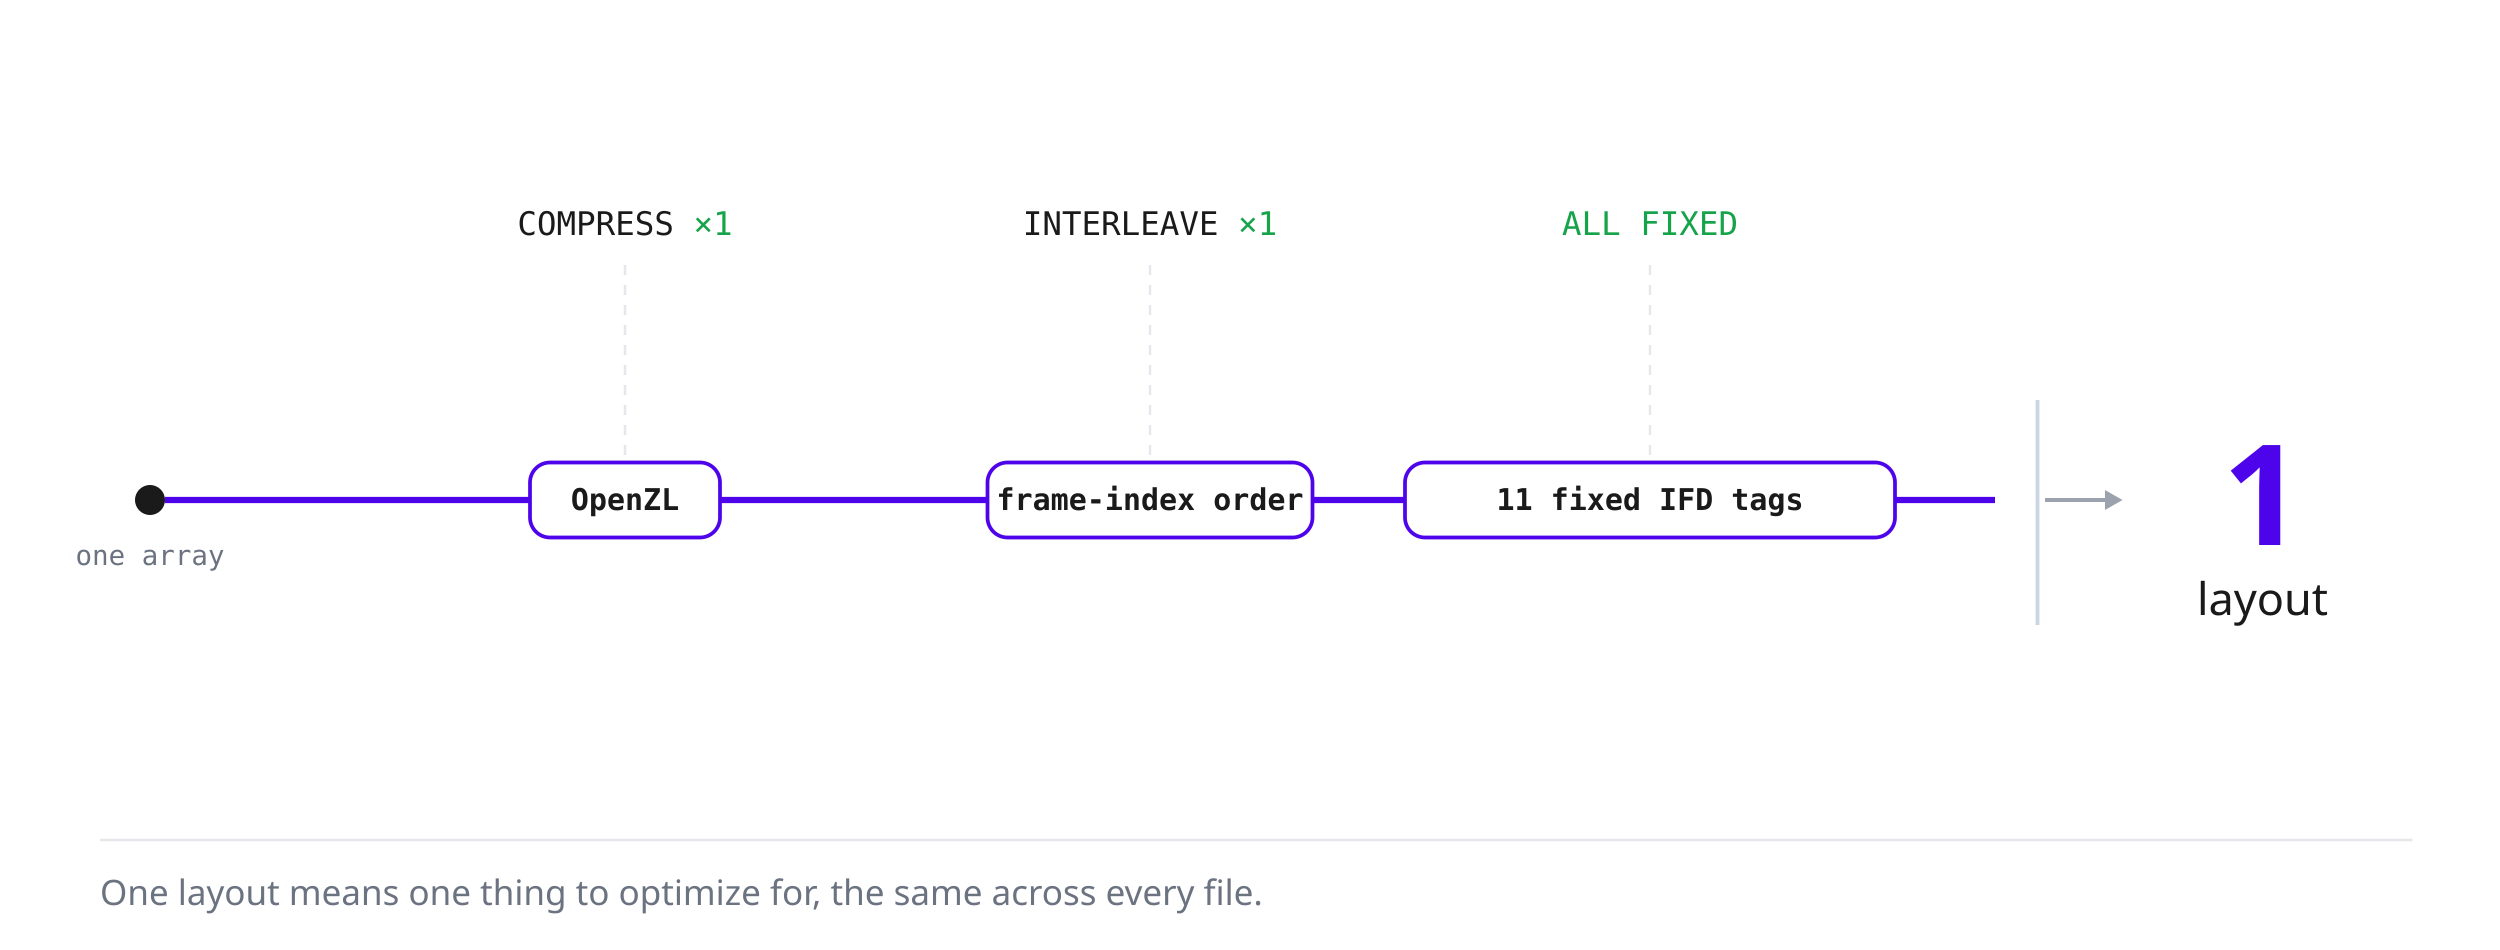
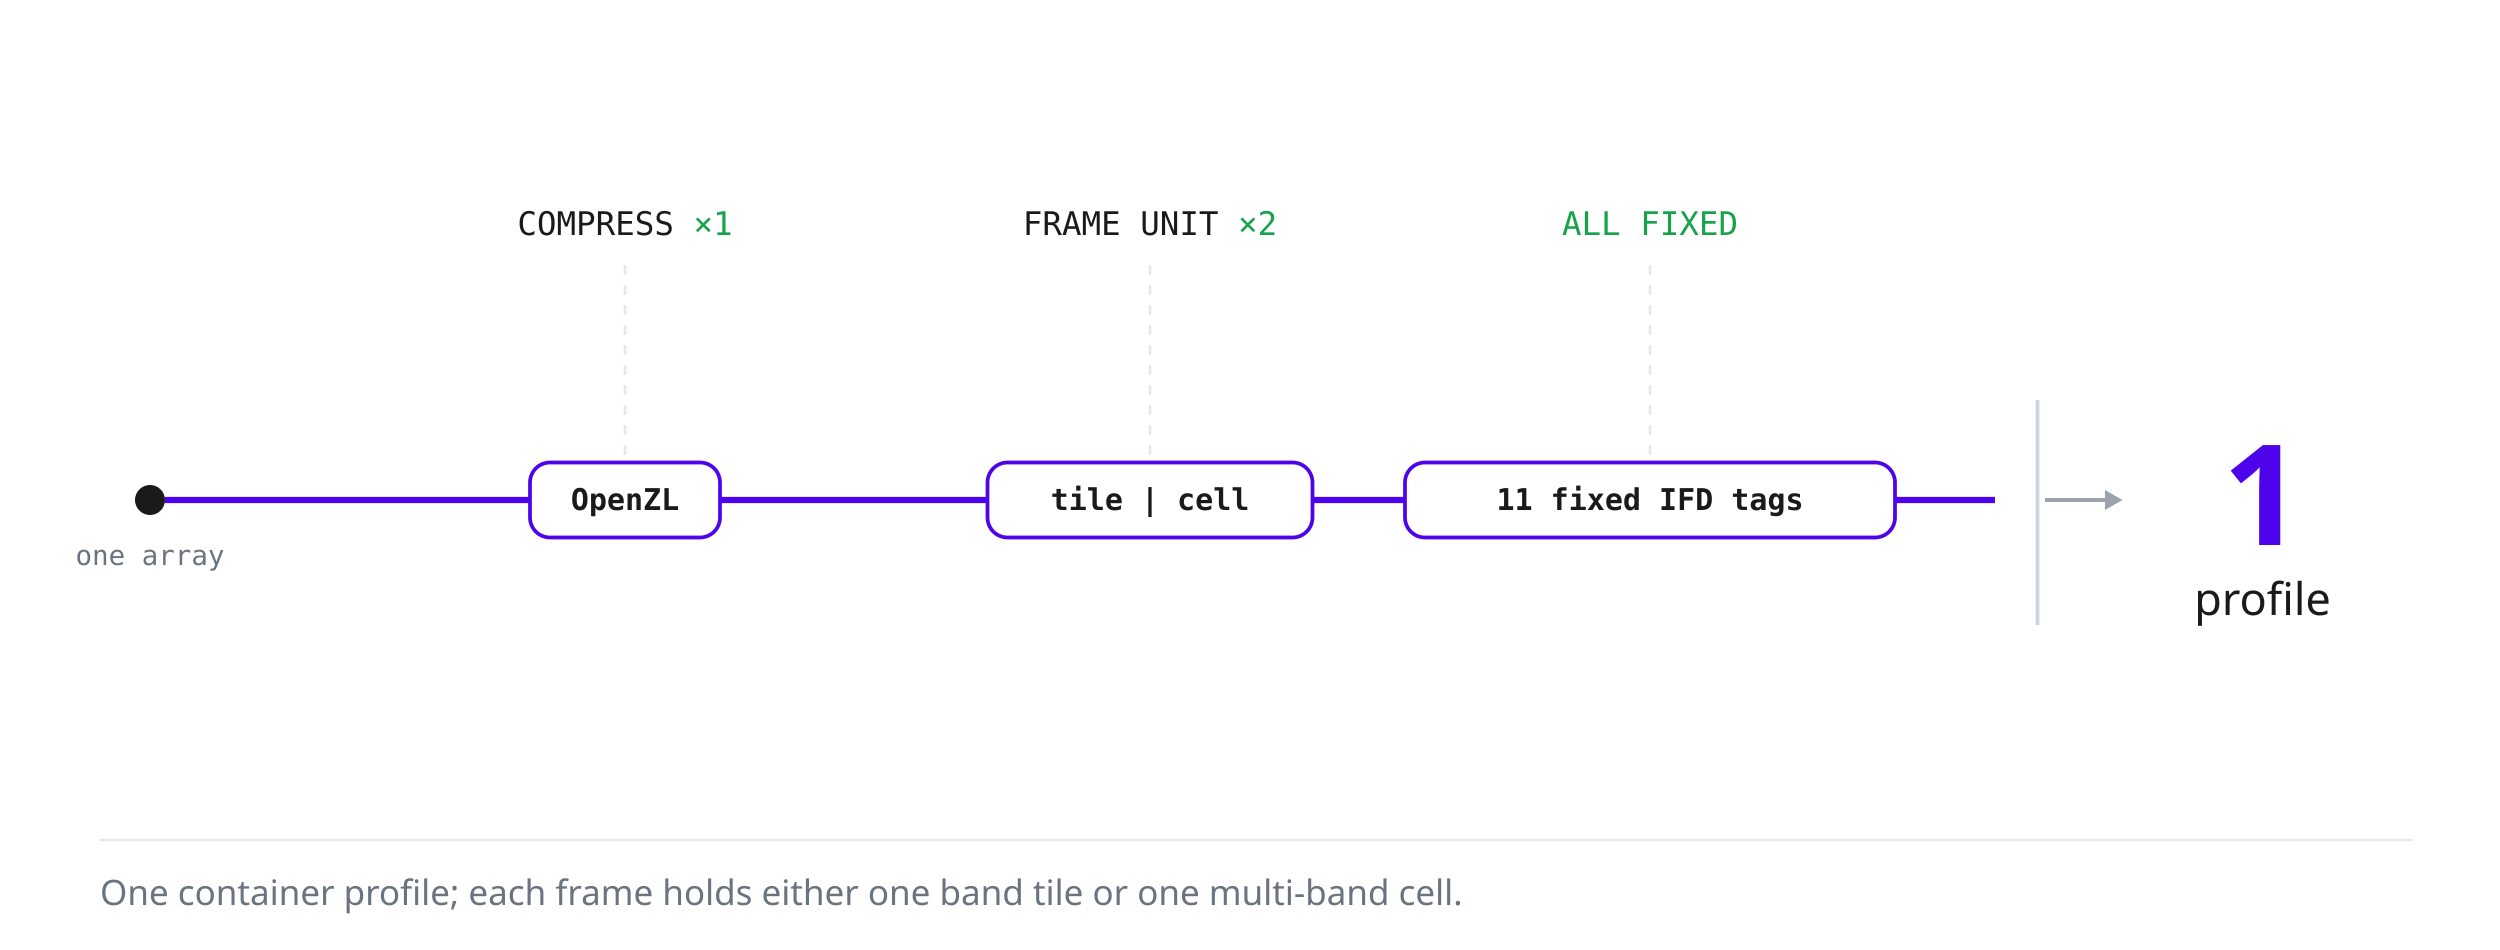
- <svg xmlns="http://www.w3.org/2000/svg" width="1000" height="380" viewBox="0 0 1000 380" role="img" aria-label="rumi collapses GeoTIFF layout choices to a fixed BigTIFF-derived container with self-contained OpenZL frames in frame-index order">
+ <svg xmlns="http://www.w3.org/2000/svg" width="1000" height="380" viewBox="0 0 1000 380" role="img" aria-label="rumi uses one fixed BigTIFF-derived container profile with tile or cell frames stored in frame-index order">
  <style>
.mono{font-family:'Cascadia Code','Fira Code','Consolas',monospace;}
.sans{font-family:'League Spartan','Futura','Century Gothic',system-ui,sans-serif;}
</style>
  <rect width="1000" height="380" fill="#FFFFFF" />
  <text class="mono" x="250" y="94" text-anchor="middle" font-size="13" fill="#1A1A1A">COMPRESS <tspan fill="#16A34A">×1</tspan>
  </text>
-   <text class="mono" x="460" y="94" text-anchor="middle" font-size="13" fill="#1A1A1A">INTERLEAVE <tspan fill="#16A34A">×1</tspan>
+   <text class="mono" x="460" y="94" text-anchor="middle" font-size="13" fill="#1A1A1A">FRAME UNIT <tspan fill="#16A34A">×2</tspan>
  </text>
  <text class="mono" x="660" y="94" text-anchor="middle" font-size="13" fill="#16A34A">ALL FIXED</text>
  <line x1="250" y1="106" x2="250" y2="182" stroke="#E5E7EB" stroke-width="1" stroke-dasharray="4 4" />
  <line x1="460" y1="106" x2="460" y2="182" stroke="#E5E7EB" stroke-width="1" stroke-dasharray="4 4" />
  <line x1="660" y1="106" x2="660" y2="182" stroke="#E5E7EB" stroke-width="1" stroke-dasharray="4 4" />
  <circle cx="60" cy="200" r="6" fill="#1A1A1A" />
  <text class="mono" x="60" y="226" text-anchor="middle" font-size="11" fill="#6B7280">one array</text>
  <line x1="66" y1="200" x2="798" y2="200" stroke="#4E04EB" stroke-width="2.5" />
  <rect x="212" y="185" width="76" height="30" rx="8" fill="#FFFFFF" stroke="#4E04EB" stroke-width="1.5" />
  <text class="mono" x="250" y="204" text-anchor="middle" font-size="12" font-weight="700" fill="#1A1A1A">OpenZL</text>
  <rect x="395" y="185" width="130" height="30" rx="8" fill="#FFFFFF" stroke="#4E04EB" stroke-width="1.5" />
-   <text class="mono" x="460" y="204" text-anchor="middle" font-size="12" font-weight="700" fill="#1A1A1A">frame-index order</text>
+   <text class="mono" x="460" y="204" text-anchor="middle" font-size="12" font-weight="700" fill="#1A1A1A">tile | cell</text>
  <rect x="562" y="185" width="196" height="30" rx="8" fill="#FFFFFF" stroke="#4E04EB" stroke-width="1.5" />
  <text class="mono" x="660" y="204" text-anchor="middle" font-size="12" font-weight="700" fill="#1A1A1A">11 fixed IFD tags</text>
  <line x1="815" y1="160" x2="815" y2="250" stroke="#CBD5E1" stroke-width="1.5" />
  <line x1="818" y1="200" x2="842" y2="200" stroke="#9CA3AF" stroke-width="1.6" />
  <path d="M849 200 L842 204 L842 196 Z" fill="#9CA3AF" />
  <text class="sans" x="905" y="218" text-anchor="middle" font-size="56" font-weight="700" fill="#4E04EB">1</text>
-   <text class="sans" x="905" y="246" text-anchor="middle" font-size="18" fill="#1A1A1A">layout</text>
+   <text class="sans" x="905" y="246" text-anchor="middle" font-size="18" fill="#1A1A1A">profile</text>
  <line x1="40" y1="336" x2="965" y2="336" stroke="#E5E7EB" stroke-width="1" />
-   <text class="sans" x="40" y="362" font-size="14" fill="#6B7280">One layout means one thing to optimize for, the same across every file.</text>
+   <text class="sans" x="40" y="362" font-size="14" fill="#6B7280">One container profile; each frame holds either one band tile or one multi-band cell.</text>
</svg>
